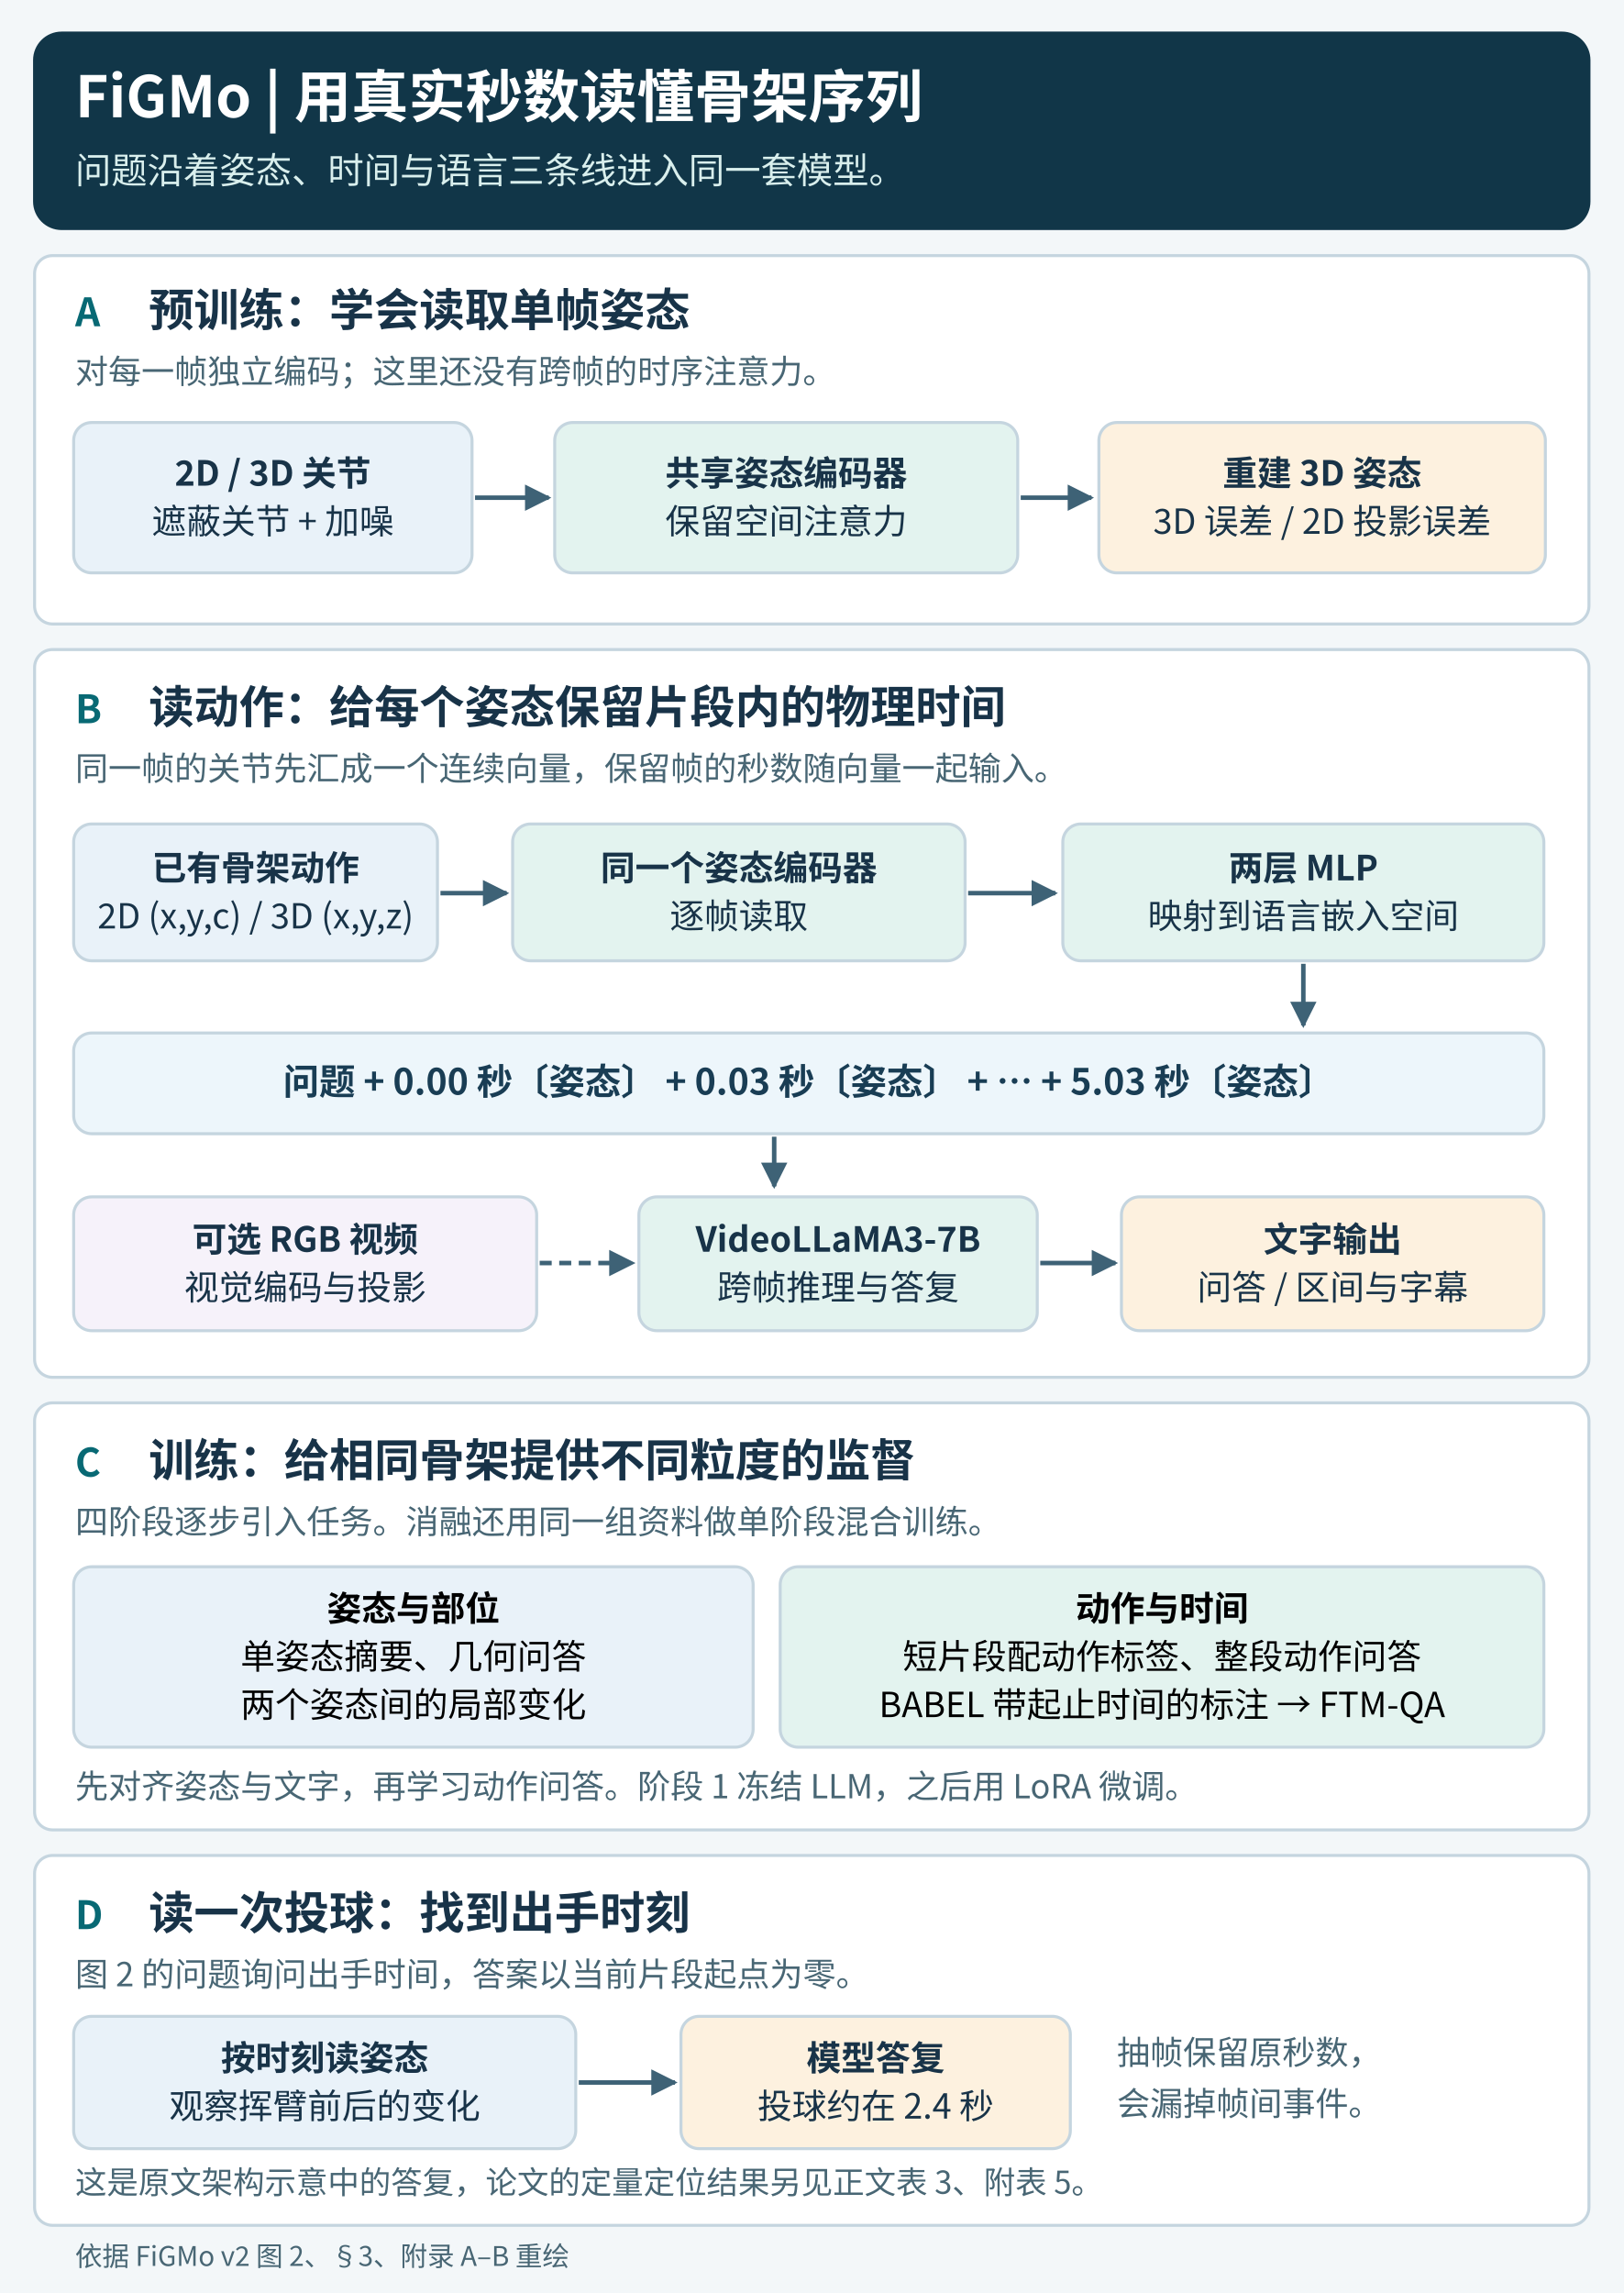
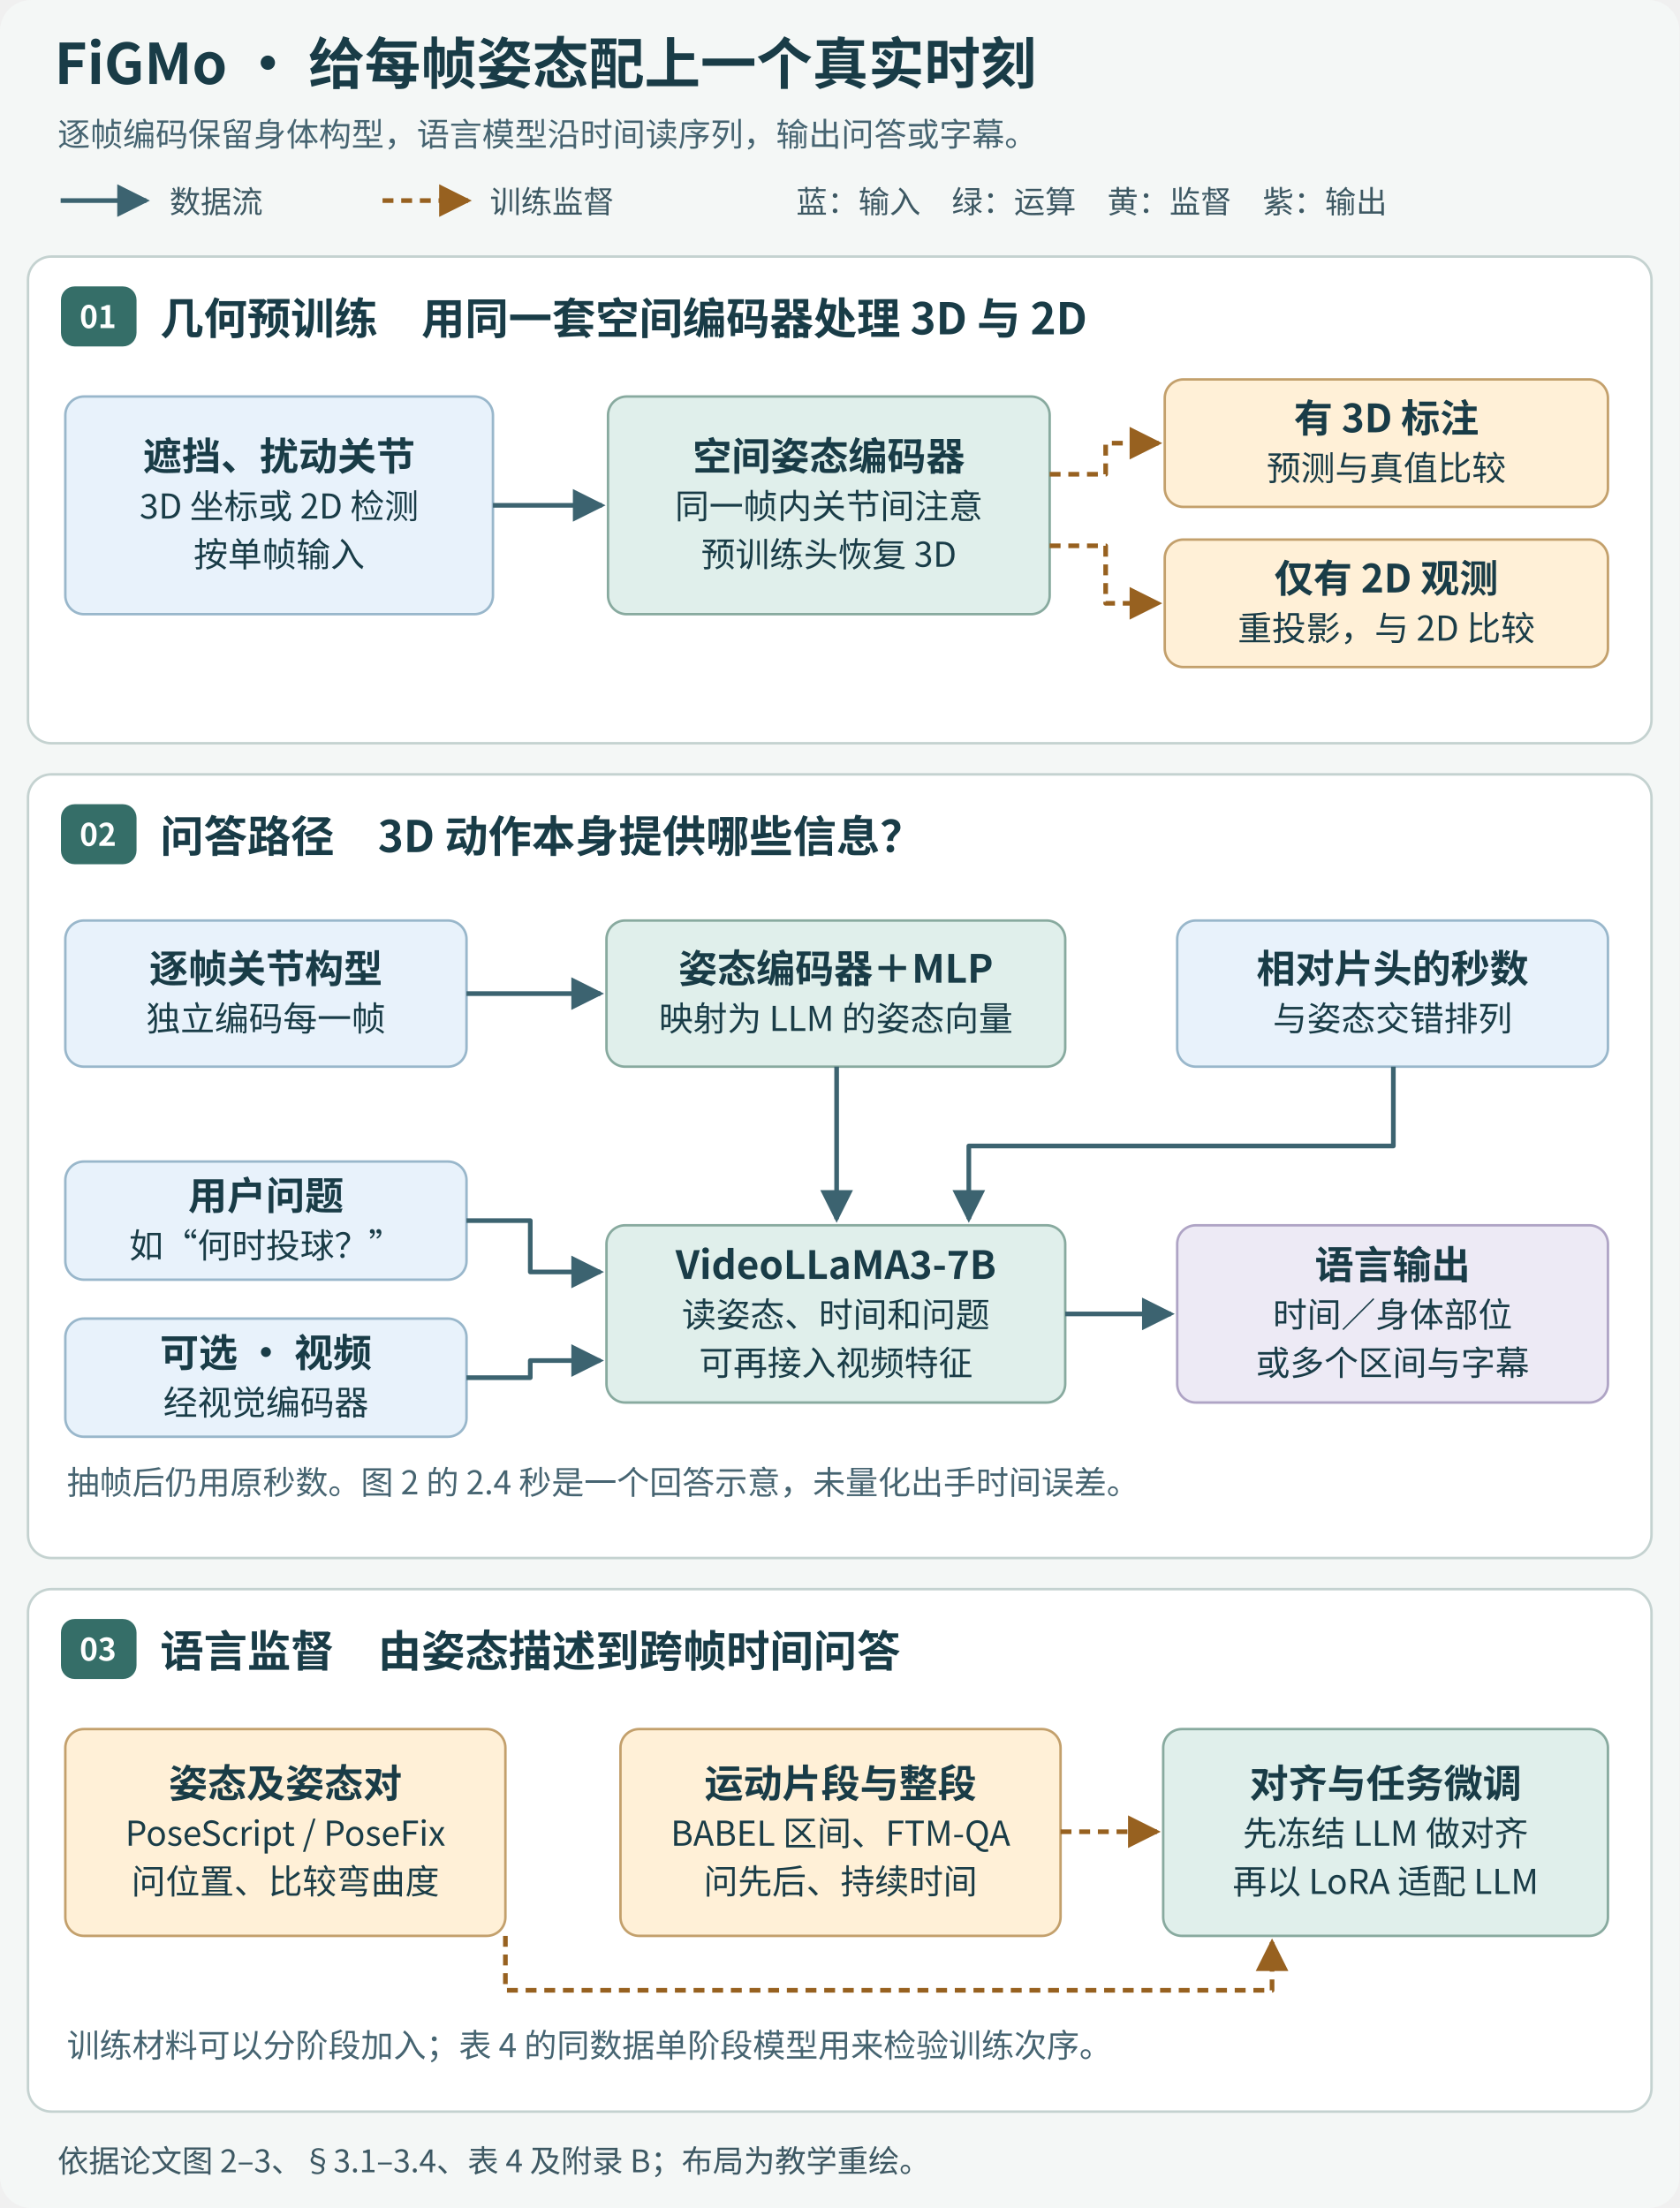
- <svg xmlns="http://www.w3.org/2000/svg" width="1080" height="1525" viewBox="0 0 1080 1525" role="img" aria-labelledby="fg-title fg-desc">
+ <svg xmlns="http://www.w3.org/2000/svg" width="1080" height="1420" viewBox="0 0 1080 1420" role="img" aria-labelledby="title desc">
  <defs>
-     <marker id="end" viewBox="0 0 12 12" refX="10" refY="6" markerWidth="7" markerHeight="7" orient="auto">
-       <path d="M 1 1 L 11 6 L 1 11 z" fill="#3e6276" />
+     <marker id="end" markerWidth="7" markerHeight="7" refX="6.2" refY="3.5" orient="auto">
+       <path d="M0 0L7 3.5 0 7Z" fill="#3c6370" />
+     </marker>
+     <marker id="sup" markerWidth="7" markerHeight="7" refX="6.2" refY="3.5" orient="auto">
+       <path d="M0 0L7 3.5 0 7Z" fill="#976120" />
    </marker>
  </defs>
-   <rect x="0" y="0" width="1080" height="1525" rx="0" fill="#f3f7f9" stroke="#f3f7f9" stroke-width="2" />
-   <rect x="23" y="22" width="1034" height="130" rx="18" fill="#113648" stroke="#113648" stroke-width="2" />
-   <text x="50" y="78" fill="#fff" font-family="Microsoft YaHei, Noto Sans CJK SC, sans-serif" font-size="38" font-weight="bold" text-anchor="start">FiGMo  |  用真实秒数读懂骨架序列</text>
-   <text x="50" y="122" fill="#d9efed" font-family="Microsoft YaHei, Noto Sans CJK SC, sans-serif" font-size="24" font-weight="normal" text-anchor="start">问题沿着姿态、时间与语言三条线进入同一套模型。</text>
-   <rect x="23" y="170" width="1034" height="245" rx="12" fill="#fff" stroke="#c5d5df" stroke-width="2" />
-   <text x="50" y="217" fill="#086974" font-family="Microsoft YaHei, Noto Sans CJK SC, sans-serif" font-size="26" font-weight="bold" text-anchor="start">A</text>
-   <text x="99" y="217" fill="#183348" font-family="Microsoft YaHei, Noto Sans CJK SC, sans-serif" font-size="30" font-weight="bold" text-anchor="start">预训练：学会读取单帧姿态</text>
-   <text x="50" y="255" fill="#486674" font-family="Microsoft YaHei, Noto Sans CJK SC, sans-serif" font-size="22" font-weight="normal" text-anchor="start">对每一帧独立编码；这里还没有跨帧的时序注意力。</text>
-   <rect x="49" y="281" width="265" height="100" rx="12" fill="#e9f2f9" stroke="#c5d5df" stroke-width="2" />
-   <text x="181.5" y="323.0" fill="#183348" font-family="Microsoft YaHei, Noto Sans CJK SC, sans-serif" font-size="23" font-weight="bold" text-anchor="middle">2D / 3D 关节</text>
-   <text x="181.5" y="355.0" fill="#183348" font-family="Microsoft YaHei, Noto Sans CJK SC, sans-serif" font-size="23" font-weight="normal" text-anchor="middle">遮蔽关节 + 加噪</text>
-   <line x1="316" y1="331" x2="365" y2="331" stroke="#3e6276" stroke-width="3" marker-end="url(#end)" />
-   <rect x="369" y="281" width="308" height="100" rx="12" fill="#e3f3ef" stroke="#c5d5df" stroke-width="2" />
-   <text x="523.0" y="323.0" fill="#183348" font-family="Microsoft YaHei, Noto Sans CJK SC, sans-serif" font-size="23" font-weight="bold" text-anchor="middle">共享姿态编码器</text>
-   <text x="523.0" y="355.0" fill="#183348" font-family="Microsoft YaHei, Noto Sans CJK SC, sans-serif" font-size="23" font-weight="normal" text-anchor="middle">保留空间注意力</text>
-   <line x1="679" y1="331" x2="726" y2="331" stroke="#3e6276" stroke-width="3" marker-end="url(#end)" />
-   <rect x="731" y="281" width="297" height="100" rx="12" fill="#fdf1df" stroke="#c5d5df" stroke-width="2" />
-   <text x="879.5" y="323.0" fill="#183348" font-family="Microsoft YaHei, Noto Sans CJK SC, sans-serif" font-size="23" font-weight="bold" text-anchor="middle">重建 3D 姿态</text>
-   <text x="879.5" y="355.0" fill="#183348" font-family="Microsoft YaHei, Noto Sans CJK SC, sans-serif" font-size="23" font-weight="normal" text-anchor="middle">3D 误差 / 2D 投影误差</text>
-   <rect x="23" y="432" width="1034" height="484" rx="12" fill="#fff" stroke="#c5d5df" stroke-width="2" />
-   <text x="50" y="481" fill="#086974" font-family="Microsoft YaHei, Noto Sans CJK SC, sans-serif" font-size="26" font-weight="bold" text-anchor="start">B</text>
-   <text x="99" y="481" fill="#183348" font-family="Microsoft YaHei, Noto Sans CJK SC, sans-serif" font-size="30" font-weight="bold" text-anchor="start">读动作：给每个姿态保留片段内的物理时间</text>
-   <text x="50" y="519" fill="#486674" font-family="Microsoft YaHei, Noto Sans CJK SC, sans-serif" font-size="22" font-weight="normal" text-anchor="start">同一帧的关节先汇成一个连续向量，保留帧的秒数随向量一起输入。</text>
-   <rect x="49" y="548" width="242" height="91" rx="12" fill="#e9f2f9" stroke="#c5d5df" stroke-width="2" />
-   <text x="170.0" y="585.5" fill="#183348" font-family="Microsoft YaHei, Noto Sans CJK SC, sans-serif" font-size="23" font-weight="bold" text-anchor="middle">已有骨架动作</text>
-   <text x="170.0" y="617.5" fill="#183348" font-family="Microsoft YaHei, Noto Sans CJK SC, sans-serif" font-size="23" font-weight="normal" text-anchor="middle">2D (x,y,c) / 3D (x,y,z)</text>
-   <line x1="293" y1="594" x2="337" y2="594" stroke="#3e6276" stroke-width="3" marker-end="url(#end)" />
-   <rect x="341" y="548" width="301" height="91" rx="12" fill="#e3f3ef" stroke="#c5d5df" stroke-width="2" />
-   <text x="491.5" y="585.5" fill="#183348" font-family="Microsoft YaHei, Noto Sans CJK SC, sans-serif" font-size="23" font-weight="bold" text-anchor="middle">同一个姿态编码器</text>
-   <text x="491.5" y="617.5" fill="#183348" font-family="Microsoft YaHei, Noto Sans CJK SC, sans-serif" font-size="23" font-weight="normal" text-anchor="middle">逐帧读取</text>
-   <line x1="644" y1="594" x2="702" y2="594" stroke="#3e6276" stroke-width="3" marker-end="url(#end)" />
-   <rect x="707" y="548" width="320" height="91" rx="12" fill="#e3f3ef" stroke="#c5d5df" stroke-width="2" />
-   <text x="867.0" y="585.5" fill="#183348" font-family="Microsoft YaHei, Noto Sans CJK SC, sans-serif" font-size="23" font-weight="bold" text-anchor="middle">两层 MLP</text>
-   <text x="867.0" y="617.5" fill="#183348" font-family="Microsoft YaHei, Noto Sans CJK SC, sans-serif" font-size="23" font-weight="normal" text-anchor="middle">映射到语言嵌入空间</text>
-   <line x1="867" y1="641" x2="867" y2="682" stroke="#3e6276" stroke-width="3" marker-end="url(#end)" />
-   <rect x="49" y="687" width="978" height="67" rx="12" fill="#edf6fb" stroke="#c5d5df" stroke-width="2" />
-   <text x="538" y="728" fill="#193d54" font-family="Microsoft YaHei, Noto Sans CJK SC, sans-serif" font-size="24" font-weight="bold" text-anchor="middle">问题 + 0.00 秒〔姿态〕 + 0.03 秒〔姿态〕 + … + 5.03 秒〔姿态〕</text>
-   <line x1="515" y1="756" x2="515" y2="789" stroke="#3e6276" stroke-width="3" marker-end="url(#end)" />
-   <rect x="49" y="796" width="308" height="89" rx="12" fill="#f6f2fa" stroke="#c5d5df" stroke-width="2" />
-   <text x="203.0" y="832.5" fill="#183348" font-family="Microsoft YaHei, Noto Sans CJK SC, sans-serif" font-size="23" font-weight="bold" text-anchor="middle">可选 RGB 视频</text>
-   <text x="203.0" y="864.5" fill="#183348" font-family="Microsoft YaHei, Noto Sans CJK SC, sans-serif" font-size="23" font-weight="normal" text-anchor="middle">视觉编码与投影</text>
-   <line x1="359" y1="840" x2="421" y2="840" stroke="#3e6276" stroke-width="3" marker-end="url(#end)" stroke-dasharray="8 5" />
-   <rect x="425" y="796" width="265" height="89" rx="12" fill="#e3f3ef" stroke="#c5d5df" stroke-width="2" />
-   <text x="557.5" y="832.5" fill="#183348" font-family="Microsoft YaHei, Noto Sans CJK SC, sans-serif" font-size="23" font-weight="bold" text-anchor="middle">VideoLLaMA3-7B</text>
-   <text x="557.5" y="864.5" fill="#183348" font-family="Microsoft YaHei, Noto Sans CJK SC, sans-serif" font-size="23" font-weight="normal" text-anchor="middle">跨帧推理与答复</text>
-   <line x1="692" y1="840" x2="742" y2="840" stroke="#3e6276" stroke-width="3" marker-end="url(#end)" />
-   <rect x="746" y="796" width="281" height="89" rx="12" fill="#fdf1df" stroke="#c5d5df" stroke-width="2" />
-   <text x="886.5" y="832.5" fill="#183348" font-family="Microsoft YaHei, Noto Sans CJK SC, sans-serif" font-size="23" font-weight="bold" text-anchor="middle">文字输出</text>
-   <text x="886.5" y="864.5" fill="#183348" font-family="Microsoft YaHei, Noto Sans CJK SC, sans-serif" font-size="23" font-weight="normal" text-anchor="middle">问答 / 区间与字幕</text>
-   <rect x="23" y="933" width="1034" height="284" rx="12" fill="#fff" stroke="#c5d5df" stroke-width="2" />
-   <text x="50" y="982" fill="#086974" font-family="Microsoft YaHei, Noto Sans CJK SC, sans-serif" font-size="26" font-weight="bold" text-anchor="start">C</text>
-   <text x="99" y="982" fill="#183348" font-family="Microsoft YaHei, Noto Sans CJK SC, sans-serif" font-size="30" font-weight="bold" text-anchor="start">训练：给相同骨架提供不同粒度的监督</text>
-   <text x="50" y="1020" fill="#486674" font-family="Microsoft YaHei, Noto Sans CJK SC, sans-serif" font-size="22" font-weight="normal" text-anchor="start">四阶段逐步引入任务。消融还用同一组资料做单阶段混合训练。</text>
-   <rect x="49" y="1042" width="452" height="120" rx="12" fill="#e9f2f9" stroke="#c5d5df" stroke-width="2" />
-   <text x="275.0" y="1078.0" fill="31" font-family="Microsoft YaHei, Noto Sans CJK SC, sans-serif" font-size="23" font-weight="bold" text-anchor="middle">姿态与部位</text>
-   <text x="275.0" y="1110.0" fill="31" font-family="Microsoft YaHei, Noto Sans CJK SC, sans-serif" font-size="23" font-weight="normal" text-anchor="middle">单姿态摘要、几何问答</text>
-   <text x="275.0" y="1142.0" fill="31" font-family="Microsoft YaHei, Noto Sans CJK SC, sans-serif" font-size="23" font-weight="normal" text-anchor="middle">两个姿态间的局部变化</text>
-   <rect x="519" y="1042" width="508" height="120" rx="12" fill="#e3f3ef" stroke="#c5d5df" stroke-width="2" />
-   <text x="773.0" y="1078.0" fill="31" font-family="Microsoft YaHei, Noto Sans CJK SC, sans-serif" font-size="23" font-weight="bold" text-anchor="middle">动作与时间</text>
-   <text x="773.0" y="1110.0" fill="31" font-family="Microsoft YaHei, Noto Sans CJK SC, sans-serif" font-size="23" font-weight="normal" text-anchor="middle">短片段配动作标签、整段动作问答</text>
-   <text x="773.0" y="1142.0" fill="31" font-family="Microsoft YaHei, Noto Sans CJK SC, sans-serif" font-size="23" font-weight="normal" text-anchor="middle">BABEL 带起止时间的标注 → FTM-QA</text>
-   <text x="50" y="1196" fill="#486674" font-family="Microsoft YaHei, Noto Sans CJK SC, sans-serif" font-size="22" font-weight="normal" text-anchor="start">先对齐姿态与文字，再学习动作问答。阶段 1 冻结 LLM，之后用 LoRA 微调。</text>
-   <rect x="23" y="1234" width="1034" height="246" rx="12" fill="#fff" stroke="#c5d5df" stroke-width="2" />
-   <text x="50" y="1283" fill="#086974" font-family="Microsoft YaHei, Noto Sans CJK SC, sans-serif" font-size="26" font-weight="bold" text-anchor="start">D</text>
-   <text x="99" y="1283" fill="#183348" font-family="Microsoft YaHei, Noto Sans CJK SC, sans-serif" font-size="30" font-weight="bold" text-anchor="start">读一次投球：找到出手时刻</text>
-   <text x="50" y="1321" fill="#486674" font-family="Microsoft YaHei, Noto Sans CJK SC, sans-serif" font-size="22" font-weight="normal" text-anchor="start">图 2 的问题询问出手时间，答案以当前片段起点为零。</text>
-   <rect x="49" y="1341" width="334" height="88" rx="12" fill="#e9f2f9" stroke="#c5d5df" stroke-width="2" />
-   <text x="216.0" y="1377.0" fill="#183348" font-family="Microsoft YaHei, Noto Sans CJK SC, sans-serif" font-size="23" font-weight="bold" text-anchor="middle">按时刻读姿态</text>
-   <text x="216.0" y="1409.0" fill="#183348" font-family="Microsoft YaHei, Noto Sans CJK SC, sans-serif" font-size="23" font-weight="normal" text-anchor="middle">观察挥臂前后的变化</text>
-   <line x1="385" y1="1385" x2="449" y2="1385" stroke="#3e6276" stroke-width="3" marker-end="url(#end)" />
-   <rect x="453" y="1341" width="259" height="88" rx="12" fill="#fdf1df" stroke="#c5d5df" stroke-width="2" />
-   <text x="582.5" y="1377.0" fill="#183348" font-family="Microsoft YaHei, Noto Sans CJK SC, sans-serif" font-size="23" font-weight="bold" text-anchor="middle">模型答复</text>
-   <text x="582.5" y="1409.0" fill="#183348" font-family="Microsoft YaHei, Noto Sans CJK SC, sans-serif" font-size="23" font-weight="normal" text-anchor="middle">投球约在 2.4 秒</text>
-   <text x="743" y="1373" fill="#486674" font-family="Microsoft YaHei, Noto Sans CJK SC, sans-serif" font-size="22" font-weight="normal" text-anchor="start">抽帧保留原秒数，</text>
-   <text x="743" y="1407" fill="#486674" font-family="Microsoft YaHei, Noto Sans CJK SC, sans-serif" font-size="22" font-weight="normal" text-anchor="start">会漏掉帧间事件。</text>
-   <text x="50" y="1459" fill="#486674" font-family="Microsoft YaHei, Noto Sans CJK SC, sans-serif" font-size="21" font-weight="normal" text-anchor="start">这是原文架构示意中的答复，论文的定量定位结果另见正文表 3、附表 5。</text>
-   <text x="50" y="1507" fill="#486674" font-family="Microsoft YaHei, Noto Sans CJK SC, sans-serif" font-size="18" font-weight="normal" text-anchor="start">依据 FiGMo v2 图 2、§3、附录 A–B 重绘</text>
+   <style>text{font-family:"Microsoft YaHei","Noto Sans CJK SC",Arial,sans-serif;fill:#193c47} .title{font-size:36px;font-weight:700} .sub{font-size:21px;fill:#466471} .stage{font-size:28px;font-weight:700} .num{font-size:20px;fill:#fff;font-weight:700} .name{font-size:25px;font-weight:700} .field{font-size:22px} .tag{font-size:20px;fill:#3d5863} .e{fill:none;stroke:#3c6370;stroke-width:3;stroke-linejoin:round;marker-end:url(#end)} .s{fill:none;stroke:#976120;stroke-width:3;stroke-dasharray:7 5;stroke-linejoin:round;marker-end:url(#sup)} </style>
+   <rect width="1080" height="1420" rx="20" fill="#f4f7f6" />
+   <text x="35" y="54" class="title" text-anchor="start">FiGMo · 给每帧姿态配上一个真实时刻</text>
+   <text x="37" y="94" class="sub" text-anchor="start">逐帧编码保留身体构型，语言模型沿时间读序列，输出问答或字幕。</text>
+   <path d="M39 129h55" class="e" />
+   <text x="109" y="137" class="tag" text-anchor="start">数据流</text>
+   <path d="M246 129h55" class="s" />
+   <text x="315" y="137" class="tag" text-anchor="start">训练监督</text>
+   <text x="512" y="137" class="tag" text-anchor="start">蓝：输入　绿：运算　黄：监督　紫：输出</text>
+   <rect x="18" y="165" width="1044" height="313" rx="15" fill="#fff" stroke="#c4d2d0" stroke-width="1.6" />
+   <rect x="40" y="185" width="47" height="37" rx="8" fill="#356e68" stroke="#356e68" stroke-width="1.6" />
+   <text x="63" y="211" class="num" text-anchor="middle">01</text>
+   <text x="103" y="215" class="stage" text-anchor="start">几何预训练　用同一套空间编码器处理 3D 与 2D</text>
+   <rect x="42" y="255" width="275" height="140" rx="12" fill="#e8f2fb" stroke="#99b7cb" stroke-width="1.6" />
+   <text x="179.5" y="302.5" class="name" text-anchor="middle">遮挡、扰动关节</text>
+   <text x="179.5" y="333.5" class="field" text-anchor="middle">3D 坐标或 2D 检测</text>
+   <text x="179.5" y="364.5" class="field" text-anchor="middle">按单帧输入</text>
+   <rect x="391" y="255" width="284" height="140" rx="12" fill="#e0efeb" stroke="#88aa9f" stroke-width="1.6" />
+   <text x="533.0" y="302.5" class="name" text-anchor="middle">空间姿态编码器</text>
+   <text x="533.0" y="333.5" class="field" text-anchor="middle">同一帧内关节间注意</text>
+   <text x="533.0" y="364.5" class="field" text-anchor="middle">预训练头恢复 3D</text>
+   <rect x="749" y="244" width="285" height="82" rx="12" fill="#fff0d7" stroke="#c3a06c" stroke-width="1.6" />
+   <text x="891.5" y="278.0" class="name" text-anchor="middle">有 3D 标注</text>
+   <text x="891.5" y="309.0" class="field" text-anchor="middle">预测与真值比较</text>
+   <rect x="749" y="347" width="285" height="82" rx="12" fill="#fff0d7" stroke="#c3a06c" stroke-width="1.6" />
+   <text x="891.5" y="381.0" class="name" text-anchor="middle">仅有 2D 观测</text>
+   <text x="891.5" y="412.0" class="field" text-anchor="middle">重投影，与 2D 比较</text>
+   <path d="M317 325H387" class="e" />
+   <path d="M675 305H711V285H745" class="s" />
+   <path d="M675 351H711V388H745" class="s" />
+   <rect x="18" y="498" width="1044" height="504" rx="15" fill="#fff" stroke="#c4d2d0" stroke-width="1.6" />
+   <rect x="40" y="518" width="47" height="37" rx="8" fill="#356e68" stroke="#356e68" stroke-width="1.6" />
+   <text x="63" y="544" class="num" text-anchor="middle">02</text>
+   <text x="103" y="548" class="stage" text-anchor="start">问答路径　3D 动作本身提供哪些信息？</text>
+   <rect x="42" y="592" width="258" height="94" rx="12" fill="#e8f2fb" stroke="#99b7cb" stroke-width="1.6" />
+   <text x="171.0" y="632.0" class="name" text-anchor="middle">逐帧关节构型</text>
+   <text x="171.0" y="663.0" class="field" text-anchor="middle">独立编码每一帧</text>
+   <rect x="390" y="592" width="295" height="94" rx="12" fill="#e0efeb" stroke="#88aa9f" stroke-width="1.6" />
+   <text x="537.5" y="632.0" class="name" text-anchor="middle">姿态编码器＋MLP</text>
+   <text x="537.5" y="663.0" class="field" text-anchor="middle">映射为 LLM 的姿态向量</text>
+   <rect x="757" y="592" width="277" height="94" rx="12" fill="#e8f2fb" stroke="#99b7cb" stroke-width="1.6" />
+   <text x="895.5" y="632.0" class="name" text-anchor="middle">相对片头的秒数</text>
+   <text x="895.5" y="663.0" class="field" text-anchor="middle">与姿态交错排列</text>
+   <path d="M300 639H386" class="e" />
+   <rect x="390" y="788" width="295" height="114" rx="12" fill="#e0efeb" stroke="#88aa9f" stroke-width="1.6" />
+   <text x="537.5" y="822.5" class="name" text-anchor="middle">VideoLLaMA3-7B</text>
+   <text x="537.5" y="853.5" class="field" text-anchor="middle">读姿态、时间和问题</text>
+   <text x="537.5" y="884.5" class="field" text-anchor="middle">可再接入视频特征</text>
+   <path d="M538 686V784" class="e" />
+   <path d="M896 686V737H623V784" class="e" />
+   <rect x="42" y="747" width="258" height="76" rx="12" fill="#e8f2fb" stroke="#99b7cb" stroke-width="1.6" />
+   <text x="171.0" y="778.0" class="name" text-anchor="middle">用户问题</text>
+   <text x="171.0" y="809.0" class="field" text-anchor="middle">如“何时投球？”</text>
+   <rect x="42" y="848" width="258" height="76" rx="12" fill="#e8f2fb" stroke="#99b7cb" stroke-width="1.6" />
+   <text x="171.0" y="879.0" class="name" text-anchor="middle">可选 · 视频</text>
+   <text x="171.0" y="910.0" class="field" text-anchor="middle">经视觉编码器</text>
+   <path d="M300 785H341V818H386" class="e" />
+   <path d="M300 886H341V875H386" class="e" />
+   <rect x="757" y="788" width="277" height="114" rx="12" fill="#edeaf5" stroke="#afa4c5" stroke-width="1.6" />
+   <text x="895.5" y="822.5" class="name" text-anchor="middle">语言输出</text>
+   <text x="895.5" y="853.5" class="field" text-anchor="middle">时间／身体部位</text>
+   <text x="895.5" y="884.5" class="field" text-anchor="middle">或多个区间与字幕</text>
+   <path d="M685 845H753" class="e" />
+   <text x="43" y="961" class="sub" text-anchor="start">抽帧后仍用原秒数。图 2 的 2.4 秒是一个回答示意，未量化出手时间误差。</text>
+   <rect x="18" y="1022" width="1044" height="336" rx="15" fill="#fff" stroke="#c4d2d0" stroke-width="1.6" />
+   <rect x="40" y="1042" width="47" height="37" rx="8" fill="#356e68" stroke="#356e68" stroke-width="1.6" />
+   <text x="63" y="1068" class="num" text-anchor="middle">03</text>
+   <text x="103" y="1072" class="stage" text-anchor="start">语言监督　由姿态描述到跨帧时间问答</text>
+   <rect x="42" y="1112" width="283" height="133" rx="12" fill="#fff0d7" stroke="#c3a06c" stroke-width="1.6" />
+   <text x="183.5" y="1156.0" class="name" text-anchor="middle">姿态及姿态对</text>
+   <text x="183.5" y="1187.0" class="field" text-anchor="middle">PoseScript / PoseFix</text>
+   <text x="183.5" y="1218.0" class="field" text-anchor="middle">问位置、比较弯曲度</text>
+   <rect x="399" y="1112" width="283" height="133" rx="12" fill="#fff0d7" stroke="#c3a06c" stroke-width="1.6" />
+   <text x="540.5" y="1156.0" class="name" text-anchor="middle">运动片段与整段</text>
+   <text x="540.5" y="1187.0" class="field" text-anchor="middle">BABEL 区间、FTM-QA</text>
+   <text x="540.5" y="1218.0" class="field" text-anchor="middle">问先后、持续时间</text>
+   <rect x="748" y="1112" width="286" height="133" rx="12" fill="#e0efeb" stroke="#88aa9f" stroke-width="1.6" />
+   <text x="891.0" y="1156.0" class="name" text-anchor="middle">对齐与任务微调</text>
+   <text x="891.0" y="1187.0" class="field" text-anchor="middle">先冻结 LLM 做对齐</text>
+   <text x="891.0" y="1218.0" class="field" text-anchor="middle">再以 LoRA 适配 LLM</text>
+   <path d="M325 1245V1280H818V1249" class="s" />
+   <path d="M682 1178H744" class="s" />
+   <text x="43" y="1323" class="sub" text-anchor="start">训练材料可以分阶段加入；表 4 的同数据单阶段模型用来检验训练次序。</text>
+   <text x="37" y="1397" class="tag" text-anchor="start">依据论文图 2–3、§3.1–3.4、表 4 及附录 B；布局为教学重绘。</text>
</svg>
